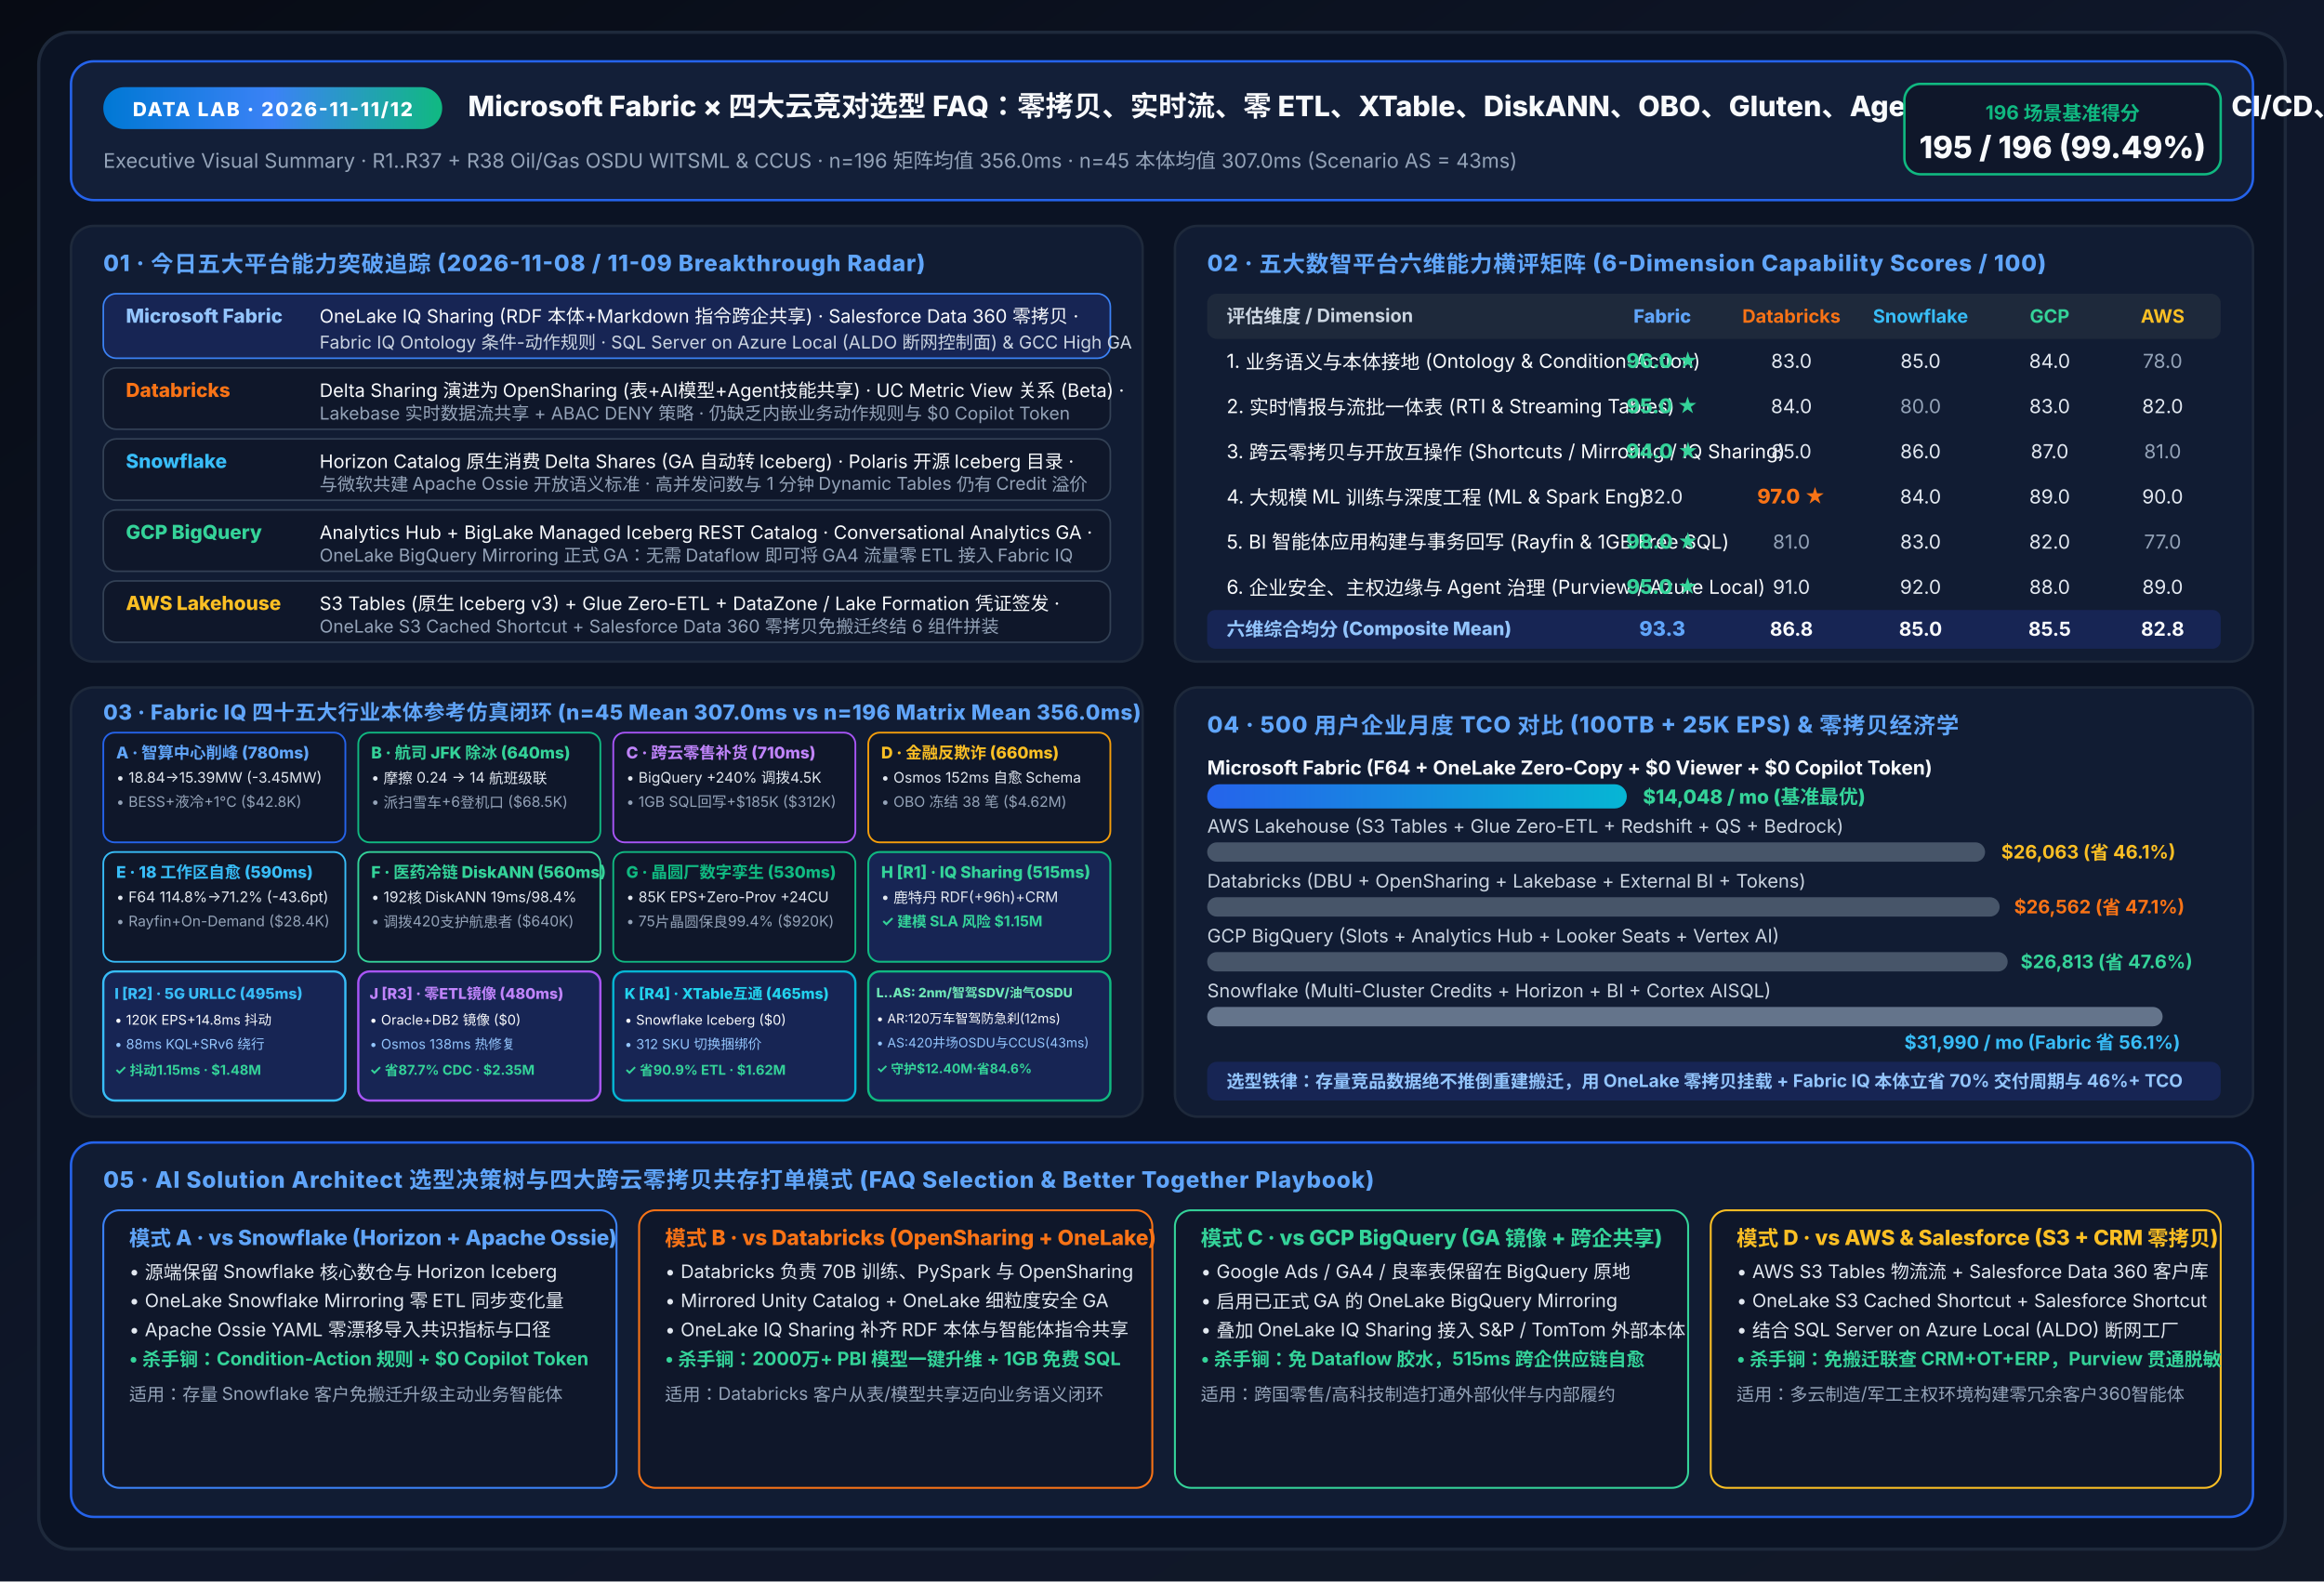
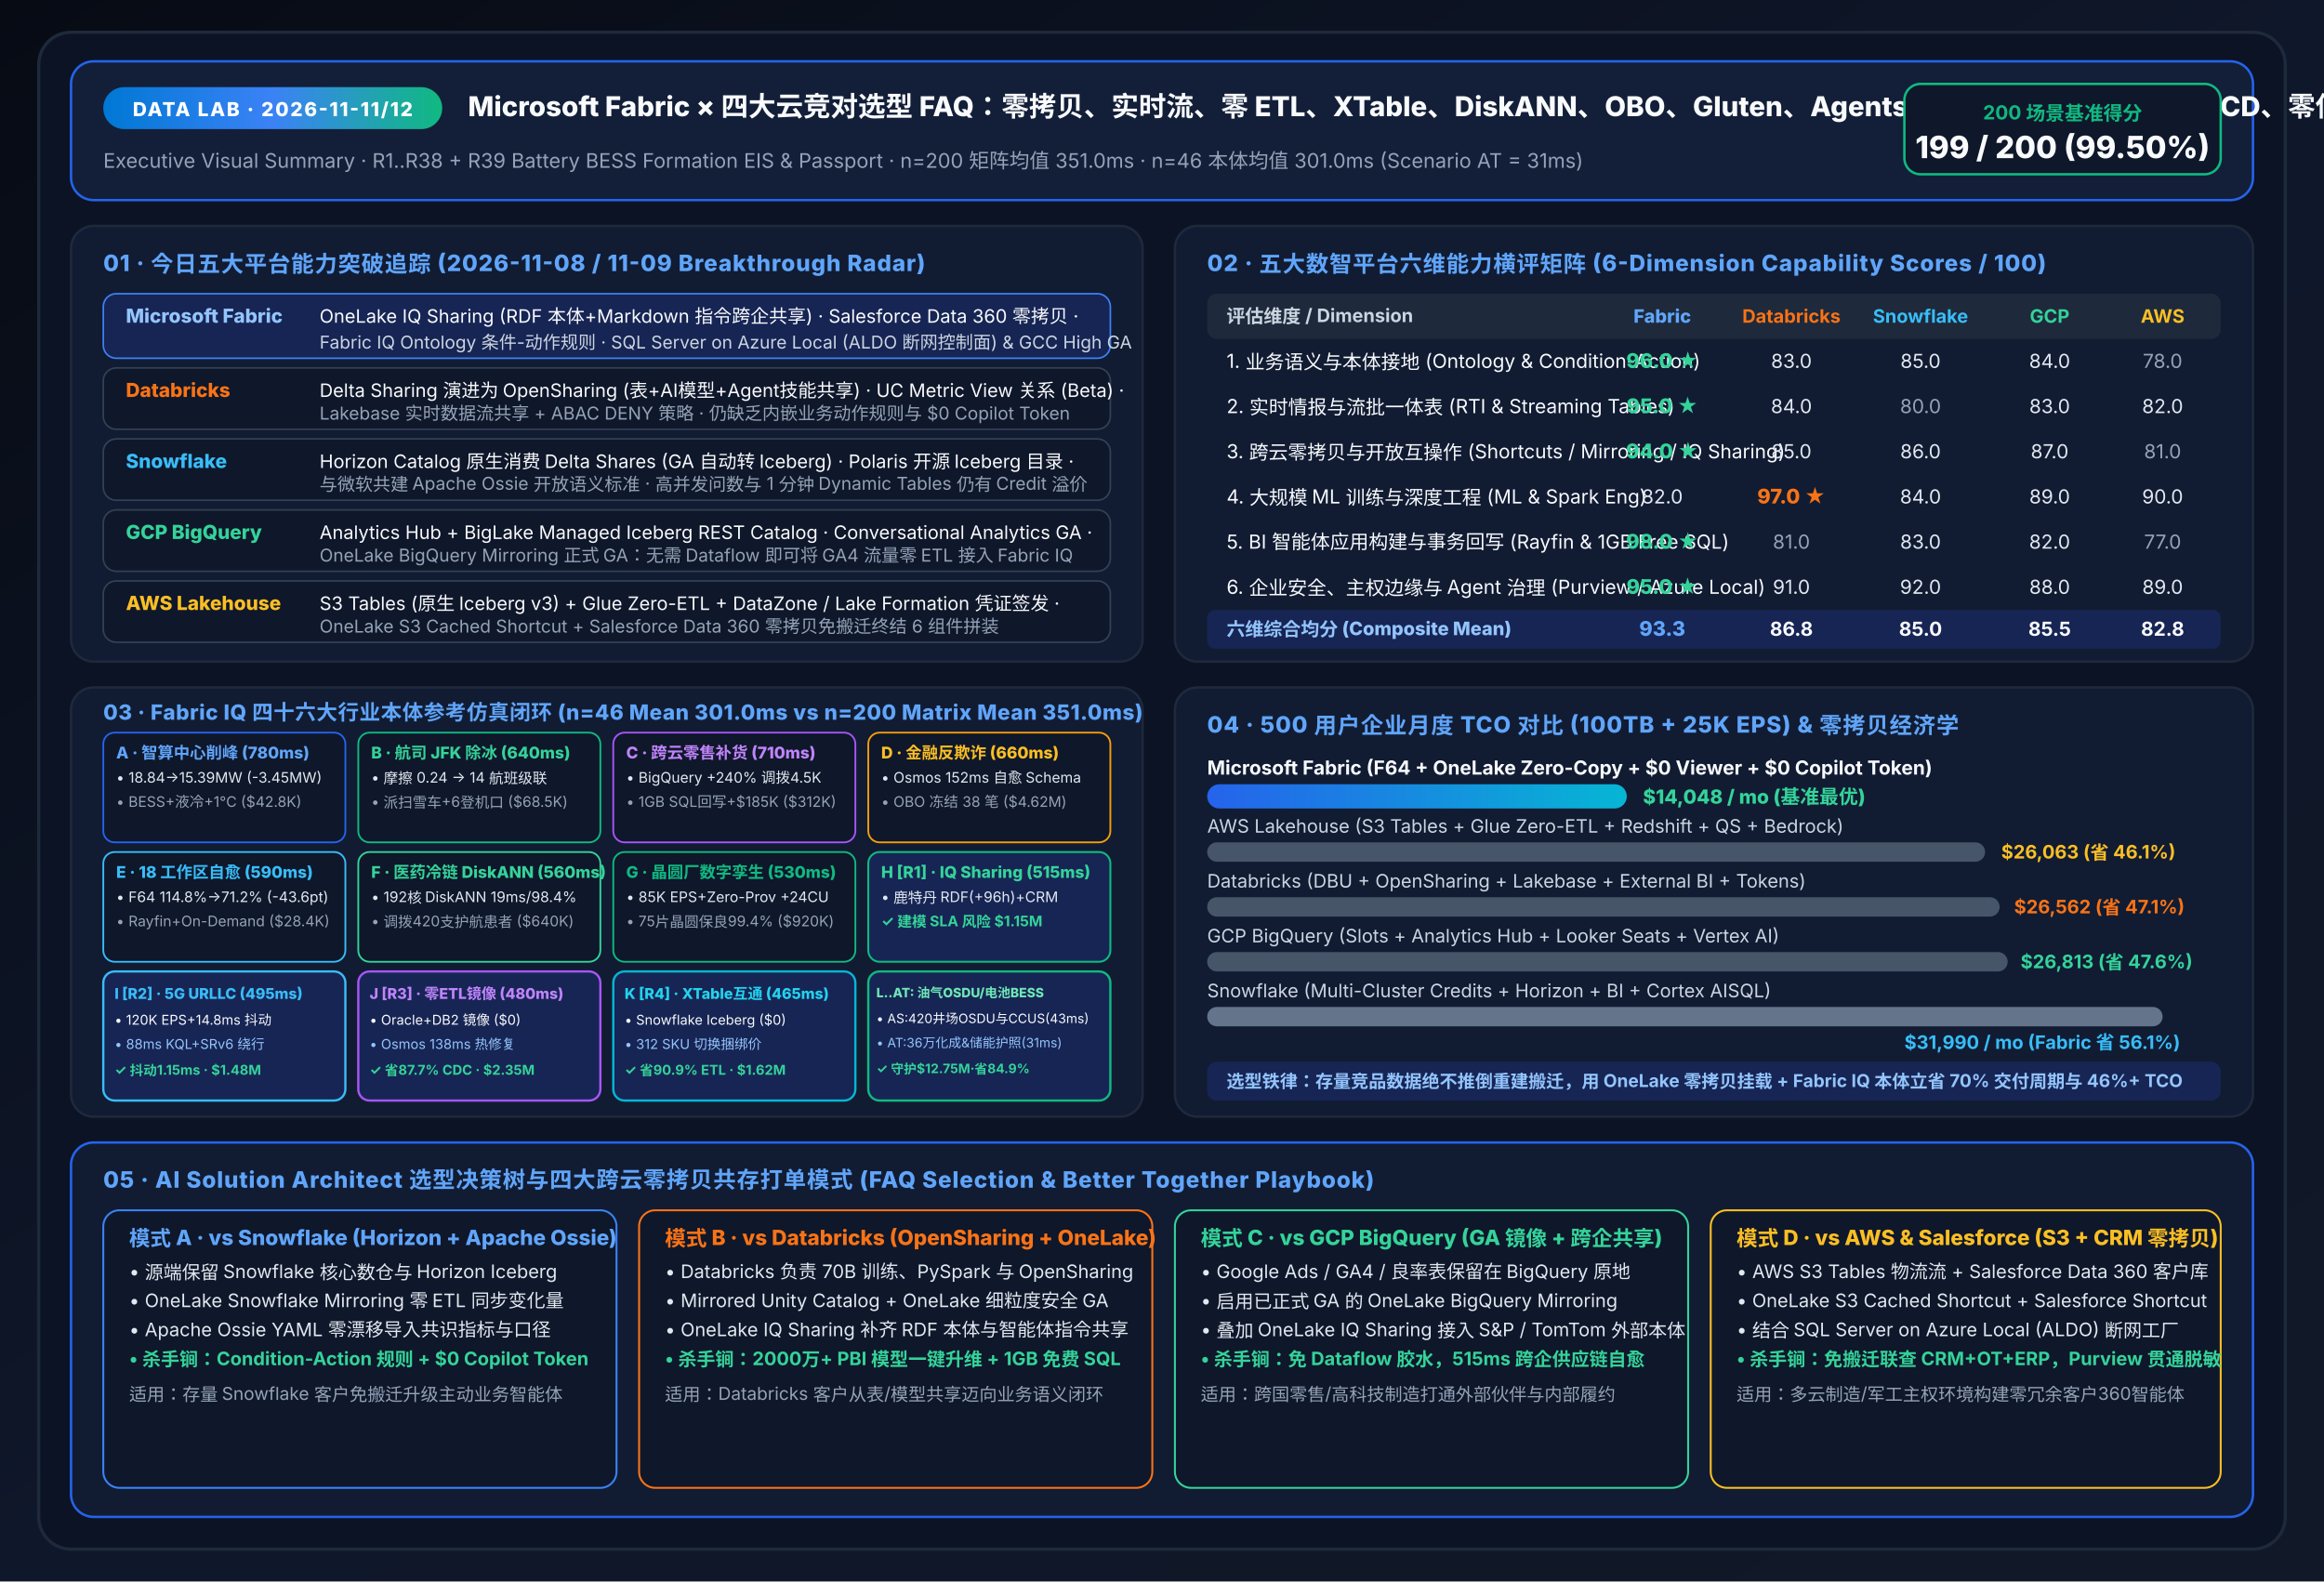
<svg xmlns="http://www.w3.org/2000/svg" viewBox="0 0 1440 980" width="1440" height="980" font-family="-apple-system, BlinkMacSystemFont, 'Segoe UI', 'PingFang SC', 'Microsoft YaHei', sans-serif">
  <defs>
    <linearGradient id="bgGrad" x1="0%" y1="0%" x2="100%" y2="100%">
      <stop offset="0%" stop-color="#070B14" />
      <stop offset="50%" stop-color="#0F172A" />
      <stop offset="100%" stop-color="#111827" />
    </linearGradient>
    <linearGradient id="accentGrad" x1="0%" y1="0%" x2="100%" y2="0%">
      <stop offset="0%" stop-color="#0078D4" />
      <stop offset="50%" stop-color="#3B82F6" />
      <stop offset="100%" stop-color="#10B981" />
    </linearGradient>
    <linearGradient id="fabricBar" x1="0%" y1="0%" x2="100%" y2="0%">
      <stop offset="0%" stop-color="#2563EB" />
      <stop offset="100%" stop-color="#06B6D4" />
    </linearGradient>
  </defs>
  <rect width="1440" height="980" fill="url(#bgGrad)" />
  <rect x="24" y="20" width="1392" height="940" rx="20" fill="#0B1324" stroke="#1E293B" stroke-width="2" />
  <rect x="44" y="38" width="1352" height="86" rx="14" fill="#131F38" stroke="#2563EB" stroke-width="1.5" />
  <rect x="64" y="54" width="210" height="26" rx="13" fill="url(#accentGrad)" />
  <text x="169" y="72" fill="#FFFFFF" font-size="12" font-weight="800" text-anchor="middle" letter-spacing="1">DATA LAB · 2026-11-11/12</text>
-   <text x="290" y="72" fill="#F8FAFC" font-size="17.5" font-weight="800">Microsoft Fabric × 四大云竞对选型 FAQ：零拷贝、实时流、零 ETL、XTable、DiskANN、OBO、Gluten、Agents、Osmos、FinOps、CI/CD、零信任、BCDR、共享、V-Order、AI、孪生、迁移、目录、图、Activator、医疗、ESG、零售、金融、时空、FLAML、OTel、MDM、SAP、游戏、航发、农业、航运、流媒体、半导体、智驾与油气一图流</text>
-   <text x="64" y="104" fill="#94A3B8" font-size="12.5">Executive Visual Summary · R1..R37 + R38 Oil/Gas OSDU WITSML &amp; CCUS · n=196 矩阵均值 356.0ms · n=45 本体均值 307.0ms (Scenario AS = 43ms)</text>
+   <text x="290" y="72" fill="#F8FAFC" font-size="17" font-weight="800">Microsoft Fabric × 四大云竞对选型 FAQ：零拷贝、实时流、零 ETL、XTable、DiskANN、OBO、Gluten、Agents、Osmos、FinOps、CI/CD、零信任、BCDR、共享、V-Order、AI、孪生、迁移、目录、图、Activator、医疗、ESG、零售、金融、时空、FLAML、OTel、MDM、SAP、游戏、航发、农业、航运、流媒体、半导体、智驾、油气与电池储能一图流</text>
+   <text x="64" y="104" fill="#94A3B8" font-size="12.5">Executive Visual Summary · R1..R38 + R39 Battery BESS Formation EIS &amp; Passport · n=200 矩阵均值 351.0ms · n=46 本体均值 301.0ms (Scenario AT = 31ms)</text>
  <rect x="1180" y="52" width="196" height="56" rx="10" fill="#0F172A" stroke="#10B981" stroke-width="1.5" />
-   <text x="1278" y="74" fill="#10B981" font-size="12" font-weight="700" text-anchor="middle">196 场景基准得分</text>
-   <text x="1278" y="98" fill="#F8FAFC" font-size="19" font-weight="800" text-anchor="middle">195 / 196 (99.49%)</text>
+   <text x="1278" y="74" fill="#10B981" font-size="12" font-weight="700" text-anchor="middle">200 场景基准得分</text>
+   <text x="1278" y="98" fill="#F8FAFC" font-size="19" font-weight="800" text-anchor="middle">199 / 200 (99.50%)</text>
  <rect x="44" y="140" width="664" height="270" rx="14" fill="#111C33" stroke="#1E293B" stroke-width="1.5" />
  <text x="64" y="168" fill="#60A5FA" font-size="14" font-weight="800" letter-spacing="0.5">01 · 今日五大平台能力突破追踪 (2026-11-08 / 11-09 Breakthrough Radar)</text>
  <rect x="64" y="182" width="624" height="40" rx="8" fill="#172554" stroke="#3B82F6" stroke-width="1" />
  <text x="78" y="200" fill="#93C5FD" font-size="12" font-weight="800">Microsoft Fabric</text>
  <text x="198" y="200" fill="#F8FAFC" font-size="11.5">OneLake IQ Sharing (RDF 本体+Markdown 指令跨企共享) · Salesforce Data 360 零拷贝 ·</text>
  <text x="198" y="216" fill="#CBD5E1" font-size="11">Fabric IQ Ontology 条件-动作规则 · SQL Server on Azure Local (ALDO 断网控制面) &amp; GCC High GA</text>
  <rect x="64" y="228" width="624" height="38" rx="8" fill="#0F172A" stroke="#334155" stroke-width="1" />
  <text x="78" y="246" fill="#F97316" font-size="12" font-weight="800">Databricks</text>
  <text x="198" y="246" fill="#F8FAFC" font-size="11.5">Delta Sharing 演进为 OpenSharing (表+AI模型+Agent技能共享) · UC Metric View 关系 (Beta) ·</text>
  <text x="198" y="260" fill="#94A3B8" font-size="11">Lakebase 实时数据流共享 + ABAC DENY 策略 · 仍缺乏内嵌业务动作规则与 $0 Copilot Token</text>
  <rect x="64" y="272" width="624" height="38" rx="8" fill="#0F172A" stroke="#334155" stroke-width="1" />
  <text x="78" y="290" fill="#38BDF8" font-size="12" font-weight="800">Snowflake</text>
  <text x="198" y="290" fill="#F8FAFC" font-size="11.5">Horizon Catalog 原生消费 Delta Shares (GA 自动转 Iceberg) · Polaris 开源 Iceberg 目录 ·</text>
  <text x="198" y="304" fill="#94A3B8" font-size="11">与微软共建 Apache Ossie 开放语义标准 · 高并发问数与 1 分钟 Dynamic Tables 仍有 Credit 溢价</text>
  <rect x="64" y="316" width="624" height="38" rx="8" fill="#0F172A" stroke="#334155" stroke-width="1" />
  <text x="78" y="334" fill="#34D399" font-size="12" font-weight="800">GCP BigQuery</text>
  <text x="198" y="334" fill="#F8FAFC" font-size="11.5">Analytics Hub + BigLake Managed Iceberg REST Catalog · Conversational Analytics GA ·</text>
  <text x="198" y="348" fill="#94A3B8" font-size="11">OneLake BigQuery Mirroring 正式 GA：无需 Dataflow 即可将 GA4 流量零 ETL 接入 Fabric IQ</text>
  <rect x="64" y="360" width="624" height="38" rx="8" fill="#0F172A" stroke="#334155" stroke-width="1" />
  <text x="78" y="378" fill="#FBBF24" font-size="12" font-weight="800">AWS Lakehouse</text>
  <text x="198" y="378" fill="#F8FAFC" font-size="11.5">S3 Tables (原生 Iceberg v3) + Glue Zero-ETL + DataZone / Lake Formation 凭证签发 ·</text>
  <text x="198" y="392" fill="#94A3B8" font-size="11">OneLake S3 Cached Shortcut + Salesforce Data 360 零拷贝免搬迁终结 6 组件拼装</text>
  <rect x="728" y="140" width="668" height="270" rx="14" fill="#111C33" stroke="#1E293B" stroke-width="1.5" />
  <text x="748" y="168" fill="#60A5FA" font-size="14" font-weight="800" letter-spacing="0.5">02 · 五大数智平台六维能力横评矩阵 (6-Dimension Capability Scores / 100)</text>
  <rect x="748" y="182" width="628" height="28" rx="6" fill="#1E293B" />
  <text x="760" y="200" fill="#CBD5E1" font-size="11.5" font-weight="700">评估维度 / Dimension</text>
  <text x="1030" y="200" fill="#60A5FA" font-size="11.5" font-weight="800" text-anchor="middle">Fabric</text>
  <text x="1110" y="200" fill="#F97316" font-size="11.5" font-weight="700" text-anchor="middle">Databricks</text>
  <text x="1190" y="200" fill="#38BDF8" font-size="11.5" font-weight="700" text-anchor="middle">Snowflake</text>
  <text x="1270" y="200" fill="#34D399" font-size="11.5" font-weight="700" text-anchor="middle">GCP</text>
  <text x="1340" y="200" fill="#FBBF24" font-size="11.5" font-weight="700" text-anchor="middle">AWS</text>
  <text x="760" y="228" fill="#F8FAFC" font-size="12">1. 业务语义与本体接地 (Ontology &amp; Condition-Action)</text>
  <text x="1030" y="228" fill="#34D399" font-size="12.5" font-weight="800" text-anchor="middle">96.0 ★</text>
  <text x="1110" y="228" fill="#E2E8F0" font-size="12" text-anchor="middle">83.0</text>
  <text x="1190" y="228" fill="#E2E8F0" font-size="12" text-anchor="middle">85.0</text>
  <text x="1270" y="228" fill="#E2E8F0" font-size="12" text-anchor="middle">84.0</text>
  <text x="1340" y="228" fill="#94A3B8" font-size="12" text-anchor="middle">78.0</text>
  <text x="760" y="256" fill="#F8FAFC" font-size="12">2. 实时情报与流批一体表 (RTI &amp; Streaming Tables)</text>
  <text x="1030" y="256" fill="#34D399" font-size="12.5" font-weight="800" text-anchor="middle">95.0 ★</text>
  <text x="1110" y="256" fill="#E2E8F0" font-size="12" text-anchor="middle">84.0</text>
  <text x="1190" y="256" fill="#94A3B8" font-size="12" text-anchor="middle">80.0</text>
  <text x="1270" y="256" fill="#E2E8F0" font-size="12" text-anchor="middle">83.0</text>
  <text x="1340" y="256" fill="#E2E8F0" font-size="12" text-anchor="middle">82.0</text>
  <text x="760" y="284" fill="#F8FAFC" font-size="12">3. 跨云零拷贝与开放互操作 (Shortcuts / Mirroring / IQ Sharing)</text>
  <text x="1030" y="284" fill="#34D399" font-size="12.5" font-weight="800" text-anchor="middle">94.0 ★</text>
  <text x="1110" y="284" fill="#E2E8F0" font-size="12" text-anchor="middle">85.0</text>
  <text x="1190" y="284" fill="#E2E8F0" font-size="12" text-anchor="middle">86.0</text>
  <text x="1270" y="284" fill="#E2E8F0" font-size="12" text-anchor="middle">87.0</text>
  <text x="1340" y="284" fill="#94A3B8" font-size="12" text-anchor="middle">81.0</text>
  <text x="760" y="312" fill="#F8FAFC" font-size="12">4. 大规模 ML 训练与深度工程 (ML &amp; Spark Eng)</text>
  <text x="1030" y="312" fill="#E2E8F0" font-size="12" text-anchor="middle">82.0</text>
  <text x="1110" y="312" fill="#F97316" font-size="12.5" font-weight="800" text-anchor="middle">97.0 ★</text>
  <text x="1190" y="312" fill="#E2E8F0" font-size="12" text-anchor="middle">84.0</text>
  <text x="1270" y="312" fill="#E2E8F0" font-size="12" text-anchor="middle">89.0</text>
  <text x="1340" y="312" fill="#E2E8F0" font-size="12" text-anchor="middle">90.0</text>
  <text x="760" y="340" fill="#F8FAFC" font-size="12">5. BI 智能体应用构建与事务回写 (Rayfin &amp; 1GB Free SQL)</text>
  <text x="1030" y="340" fill="#34D399" font-size="12.5" font-weight="800" text-anchor="middle">98.0 ★</text>
  <text x="1110" y="340" fill="#94A3B8" font-size="12" text-anchor="middle">81.0</text>
  <text x="1190" y="340" fill="#E2E8F0" font-size="12" text-anchor="middle">83.0</text>
  <text x="1270" y="340" fill="#E2E8F0" font-size="12" text-anchor="middle">82.0</text>
  <text x="1340" y="340" fill="#94A3B8" font-size="12" text-anchor="middle">77.0</text>
  <text x="760" y="368" fill="#F8FAFC" font-size="12">6. 企业安全、主权边缘与 Agent 治理 (Purview / Azure Local)</text>
  <text x="1030" y="368" fill="#34D399" font-size="12.5" font-weight="800" text-anchor="middle">95.0 ★</text>
  <text x="1110" y="368" fill="#E2E8F0" font-size="12" text-anchor="middle">91.0</text>
  <text x="1190" y="368" fill="#E2E8F0" font-size="12" text-anchor="middle">92.0</text>
  <text x="1270" y="368" fill="#E2E8F0" font-size="12" text-anchor="middle">88.0</text>
  <text x="1340" y="368" fill="#E2E8F0" font-size="12" text-anchor="middle">89.0</text>
  <rect x="748" y="378" width="628" height="24" rx="5" fill="#172554" />
  <text x="760" y="394" fill="#93C5FD" font-size="11.5" font-weight="800">六维综合均分 (Composite Mean)</text>
  <text x="1030" y="394" fill="#60A5FA" font-size="12.5" font-weight="800" text-anchor="middle">93.3</text>
  <text x="1110" y="394" fill="#F8FAFC" font-size="12" font-weight="700" text-anchor="middle">86.8</text>
  <text x="1190" y="394" fill="#F8FAFC" font-size="12" font-weight="700" text-anchor="middle">85.0</text>
  <text x="1270" y="394" fill="#F8FAFC" font-size="12" font-weight="700" text-anchor="middle">85.5</text>
  <text x="1340" y="394" fill="#F8FAFC" font-size="12" font-weight="700" text-anchor="middle">82.8</text>
  <rect x="44" y="426" width="664" height="266" rx="14" fill="#111C33" stroke="#1E293B" stroke-width="1.5" />
-   <text x="64" y="446" fill="#60A5FA" font-size="13" font-weight="800" letter-spacing="0.3">03 · Fabric IQ 四十五大行业本体参考仿真闭环 (n=45 Mean 307.0ms vs n=196 Matrix Mean 356.0ms)</text>
+   <text x="64" y="446" fill="#60A5FA" font-size="13" font-weight="800" letter-spacing="0.3">03 · Fabric IQ 四十六大行业本体参考仿真闭环 (n=46 Mean 301.0ms vs n=200 Matrix Mean 351.0ms)</text>
  <rect x="64" y="454" width="150" height="68" rx="7" fill="#0F172A" stroke="#2563EB" stroke-width="1.1" />
  <text x="72" y="470" fill="#60A5FA" font-size="10" font-weight="800">A · 智算中心削峰 (780ms)</text>
  <text x="72" y="485" fill="#E2E8F0" font-size="9">• 18.84→15.39MW (-3.45MW)</text>
  <text x="72" y="500" fill="#94A3B8" font-size="9">• BESS+液冷+1°C ($42.8K)</text>
  <rect x="222" y="454" width="150" height="68" rx="7" fill="#0F172A" stroke="#10B981" stroke-width="1.1" />
  <text x="230" y="470" fill="#34D399" font-size="10" font-weight="800">B · 航司 JFK 除冰 (640ms)</text>
  <text x="230" y="485" fill="#E2E8F0" font-size="9">• 摩擦 0.24 → 14 航班级联</text>
  <text x="230" y="500" fill="#94A3B8" font-size="9">• 派扫雪车+6登机口 ($68.5K)</text>
  <rect x="380" y="454" width="150" height="68" rx="7" fill="#0F172A" stroke="#A855F7" stroke-width="1.1" />
  <text x="388" y="470" fill="#C084FC" font-size="10" font-weight="800">C · 跨云零售补货 (710ms)</text>
  <text x="388" y="485" fill="#E2E8F0" font-size="9">• BigQuery +240% 调拨4.5K</text>
  <text x="388" y="500" fill="#94A3B8" font-size="9">• 1GB SQL回写+$185K ($312K)</text>
  <rect x="538" y="454" width="150" height="68" rx="7" fill="#0F172A" stroke="#F59E0B" stroke-width="1.1" />
  <text x="546" y="470" fill="#FBBF24" font-size="10" font-weight="800">D · 金融反欺诈 (660ms)</text>
  <text x="546" y="485" fill="#E2E8F0" font-size="9">• Osmos 152ms 自愈 Schema</text>
  <text x="546" y="500" fill="#94A3B8" font-size="9">• OBO 冻结 38 笔 ($4.62M)</text>
  <rect x="64" y="528" width="150" height="68" rx="7" fill="#0F172A" stroke="#38BDF8" stroke-width="1.1" />
  <text x="72" y="544" fill="#38BDF8" font-size="10" font-weight="800">E · 18 工作区自愈 (590ms)</text>
  <text x="72" y="559" fill="#E2E8F0" font-size="9">• F64 114.8%→71.2% (-43.6pt)</text>
  <text x="72" y="574" fill="#94A3B8" font-size="9">• Rayfin+On-Demand ($28.4K)</text>
  <rect x="222" y="528" width="150" height="68" rx="7" fill="#0F172A" stroke="#34D399" stroke-width="1.1" />
  <text x="230" y="544" fill="#34D399" font-size="10" font-weight="800">F · 医药冷链 DiskANN (560ms)</text>
  <text x="230" y="559" fill="#E2E8F0" font-size="9">• 192核 DiskANN 19ms/98.4%</text>
  <text x="230" y="574" fill="#94A3B8" font-size="9">• 调拨420支护航患者 ($640K)</text>
  <rect x="380" y="528" width="150" height="68" rx="7" fill="#0F172A" stroke="#10B981" stroke-width="1.1" />
  <text x="388" y="544" fill="#10B981" font-size="10" font-weight="800">G · 晶圆厂数字孪生 (530ms)</text>
  <text x="388" y="559" fill="#E2E8F0" font-size="9">• 85K EPS+Zero-Prov +24CU</text>
  <text x="388" y="574" fill="#94A3B8" font-size="9">• 75片晶圆保良99.4% ($920K)</text>
  <rect x="538" y="528" width="150" height="68" rx="7" fill="#172554" stroke="#10B981" stroke-width="1.2" />
  <text x="546" y="544" fill="#34D399" font-size="10" font-weight="800">H [R1] · IQ Sharing (515ms)</text>
  <text x="546" y="559" fill="#E2E8F0" font-size="9">• 鹿特丹 RDF(+96h)+CRM</text>
  <text x="546" y="574" fill="#34D399" font-size="9" font-weight="700">✓ 建模 SLA 风险 $1.15M</text>
  <rect x="64" y="602" width="150" height="80" rx="7" fill="#172554" stroke="#38BDF8" stroke-width="1.4" />
  <text x="71" y="619" fill="#38BDF8" font-size="9.2" font-weight="800">I [R2] · 5G URLLC (495ms)</text>
  <text x="71" y="635" fill="#F8FAFC" font-size="8.4">• 120K EPS+14.8ms 抖动</text>
  <text x="71" y="650" fill="#93C5FD" font-size="8.4">• 88ms KQL+SRv6 绕行</text>
  <text x="71" y="666" fill="#34D399" font-size="8.4" font-weight="700">✓ 抖动1.15ms · $1.48M</text>
  <rect x="222" y="602" width="150" height="80" rx="7" fill="#172554" stroke="#A855F7" stroke-width="1.4" />
  <text x="229" y="619" fill="#C084FC" font-size="9.2" font-weight="800">J [R3] · 零ETL镜像 (480ms)</text>
  <text x="229" y="635" fill="#F8FAFC" font-size="8.4">• Oracle+DB2 镜像 ($0)</text>
  <text x="229" y="650" fill="#93C5FD" font-size="8.4">• Osmos 138ms 热修复</text>
  <text x="229" y="666" fill="#34D399" font-size="8.4" font-weight="700">✓ 省87.7% CDC · $2.35M</text>
  <rect x="380" y="602" width="150" height="80" rx="7" fill="#172554" stroke="#06B6D4" stroke-width="1.4" />
  <text x="387" y="619" fill="#22D3EE" font-size="9.2" font-weight="800">K [R4] · XTable互通 (465ms)</text>
  <text x="387" y="635" fill="#F8FAFC" font-size="8.4">• Snowflake Iceberg ($0)</text>
  <text x="387" y="650" fill="#93C5FD" font-size="8.4">• 312 SKU 切换捆绑价</text>
  <text x="387" y="666" fill="#34D399" font-size="8.4" font-weight="700">✓ 省90.9% ETL · $1.62M</text>
  <rect x="538" y="602" width="150" height="80" rx="7" fill="#172554" stroke="#10B981" stroke-width="1.4" />
-   <text x="543" y="618" fill="#6EE7B7" font-size="8.0" font-weight="800">L..AS: 2nm/智驾SDV/油气OSDU</text>
-   <text x="543" y="634" fill="#F8FAFC" font-size="8.0">• AR:120万车智驾防急刹(12ms)</text>
-   <text x="543" y="649" fill="#93C5FD" font-size="8.0">• AS:420井场OSDU与CCUS(43ms)</text>
-   <text x="543" y="665" fill="#34D399" font-size="8.0" font-weight="700">✓ 守护$12.40M·省84.6%</text>
+   <text x="543" y="618" fill="#6EE7B7" font-size="8.0" font-weight="800">L..AT: 油气OSDU/电池BESS</text>
+   <text x="543" y="634" fill="#F8FAFC" font-size="8.0">• AS:420井场OSDU与CCUS(43ms)</text>
+   <text x="543" y="649" fill="#93C5FD" font-size="8.0">• AT:36万化成&amp;储能护照(31ms)</text>
+   <text x="543" y="665" fill="#34D399" font-size="8.0" font-weight="700">✓ 守护$12.75M·省84.9%</text>
  <rect x="728" y="426" width="668" height="266" rx="14" fill="#111C33" stroke="#1E293B" stroke-width="1.5" />
  <text x="748" y="454" fill="#60A5FA" font-size="14" font-weight="800" letter-spacing="0.5">04 · 500 用户企业月度 TCO 对比 (100TB + 25K EPS) &amp; 零拷贝经济学</text>
  <text x="748" y="480" fill="#F8FAFC" font-size="12" font-weight="700">Microsoft Fabric (F64 + OneLake Zero-Copy + $0 Viewer + $0 Copilot Token)</text>
  <rect x="748" y="486" width="260" height="15" rx="7.5" fill="url(#fabricBar)" />
  <text x="1018" y="498" fill="#34D399" font-size="12" font-weight="800">$14,048 / mo (基准最优)</text>
  <text x="748" y="516" fill="#CBD5E1" font-size="11.5">AWS Lakehouse (S3 Tables + Glue Zero-ETL + Redshift + QS + Bedrock)</text>
  <rect x="748" y="522" width="482" height="12" rx="6" fill="#475569" />
  <text x="1240" y="532" fill="#FBBF24" font-size="11.5" font-weight="700">$26,063 (省 46.1%)</text>
  <text x="748" y="550" fill="#CBD5E1" font-size="11.5">Databricks (DBU + OpenSharing + Lakebase + External BI + Tokens)</text>
  <rect x="748" y="556" width="491" height="12" rx="6" fill="#475569" />
  <text x="1248" y="566" fill="#F97316" font-size="11.5" font-weight="700">$26,562 (省 47.1%)</text>
  <text x="748" y="584" fill="#CBD5E1" font-size="11.5">GCP BigQuery (Slots + Analytics Hub + Looker Seats + Vertex AI)</text>
  <rect x="748" y="590" width="496" height="12" rx="6" fill="#475569" />
  <text x="1252" y="600" fill="#34D399" font-size="11.5" font-weight="700">$26,813 (省 47.6%)</text>
  <text x="748" y="618" fill="#CBD5E1" font-size="11.5">Snowflake (Multi-Cluster Credits + Horizon + BI + Cortex AISQL)</text>
  <rect x="748" y="624" width="592" height="12" rx="6" fill="#64748B" />
  <text x="1180" y="650" fill="#38BDF8" font-size="11.5" font-weight="700">$31,990 / mo (Fabric 省 56.1%)</text>
  <rect x="748" y="658" width="628" height="24" rx="6" fill="#172554" />
  <text x="760" y="674" fill="#93C5FD" font-size="11" font-weight="700">选型铁律：存量竞品数据绝不推倒重建搬迁，用 OneLake 零拷贝挂载 + Fabric IQ 本体立省 70% 交付周期与 46%+ TCO</text>
  <rect x="44" y="708" width="1352" height="232" rx="14" fill="#111C33" stroke="#2563EB" stroke-width="1.5" />
  <text x="64" y="736" fill="#60A5FA" font-size="14" font-weight="800" letter-spacing="0.5">05 · AI Solution Architect 选型决策树与四大跨云零拷贝共存打单模式 (FAQ Selection &amp; Better Together Playbook)</text>
  <rect x="64" y="750" width="318" height="172" rx="10" fill="#0F172A" stroke="#3B82F6" stroke-width="1.2" />
  <text x="80" y="772" fill="#60A5FA" font-size="13" font-weight="800">模式 A · vs Snowflake (Horizon + Apache Ossie)</text>
  <text x="80" y="792" fill="#E2E8F0" font-size="11.5">• 源端保留 Snowflake 核心数仓与 Horizon Iceberg</text>
  <text x="80" y="810" fill="#E2E8F0" font-size="11.5">• OneLake Snowflake Mirroring 零 ETL 同步变化量</text>
  <text x="80" y="828" fill="#E2E8F0" font-size="11.5">• Apache Ossie YAML 零漂移导入共识指标与口径</text>
  <text x="80" y="846" fill="#34D399" font-size="11.5" font-weight="700">• 杀手锏：Condition-Action 规则 + $0 Copilot Token</text>
  <text x="80" y="868" fill="#94A3B8" font-size="11">适用：存量 Snowflake 客户免搬迁升级主动业务智能体</text>
  <rect x="396" y="750" width="318" height="172" rx="10" fill="#0F172A" stroke="#F97316" stroke-width="1.2" />
  <text x="412" y="772" fill="#F97316" font-size="13" font-weight="800">模式 B · vs Databricks (OpenSharing + OneLake)</text>
  <text x="412" y="792" fill="#E2E8F0" font-size="11.5">• Databricks 负责 70B 训练、PySpark 与 OpenSharing</text>
  <text x="412" y="810" fill="#E2E8F0" font-size="11.5">• Mirrored Unity Catalog + OneLake 细粒度安全 GA</text>
  <text x="412" y="828" fill="#E2E8F0" font-size="11.5">• OneLake IQ Sharing 补齐 RDF 本体与智能体指令共享</text>
  <text x="412" y="846" fill="#34D399" font-size="11.5" font-weight="700">• 杀手锏：2000万+ PBI 模型一键升维 + 1GB 免费 SQL</text>
  <text x="412" y="868" fill="#94A3B8" font-size="11">适用：Databricks 客户从表/模型共享迈向业务语义闭环</text>
  <rect x="728" y="750" width="318" height="172" rx="10" fill="#0F172A" stroke="#34D399" stroke-width="1.2" />
  <text x="744" y="772" fill="#34D399" font-size="13" font-weight="800">模式 C · vs GCP BigQuery (GA 镜像 + 跨企共享)</text>
  <text x="744" y="792" fill="#E2E8F0" font-size="11.5">• Google Ads / GA4 / 良率表保留在 BigQuery 原地</text>
  <text x="744" y="810" fill="#E2E8F0" font-size="11.5">• 启用已正式 GA 的 OneLake BigQuery Mirroring</text>
  <text x="744" y="828" fill="#E2E8F0" font-size="11.5">• 叠加 OneLake IQ Sharing 接入 S&amp;P / TomTom 外部本体</text>
  <text x="744" y="846" fill="#34D399" font-size="11.5" font-weight="700">• 杀手锏：免 Dataflow 胶水，515ms 跨企供应链自愈</text>
  <text x="744" y="868" fill="#94A3B8" font-size="11">适用：跨国零售/高科技制造打通外部伙伴与内部履约</text>
  <rect x="1060" y="750" width="316" height="172" rx="10" fill="#0F172A" stroke="#FBBF24" stroke-width="1.2" />
  <text x="1076" y="772" fill="#FBBF24" font-size="13" font-weight="800">模式 D · vs AWS &amp; Salesforce (S3 + CRM 零拷贝)</text>
  <text x="1076" y="792" fill="#E2E8F0" font-size="11.5">• AWS S3 Tables 物流流 + Salesforce Data 360 客户库</text>
  <text x="1076" y="810" fill="#E2E8F0" font-size="11.5">• OneLake S3 Cached Shortcut + Salesforce Shortcut</text>
  <text x="1076" y="828" fill="#E2E8F0" font-size="11.5">• 结合 SQL Server on Azure Local (ALDO) 断网工厂</text>
  <text x="1076" y="846" fill="#34D399" font-size="11.5" font-weight="700">• 杀手锏：免搬迁联查 CRM+OT+ERP，Purview 贯通脱敏</text>
  <text x="1076" y="868" fill="#94A3B8" font-size="11">适用：多云制造/军工主权环境构建零冗余客户360智能体</text>
</svg>
